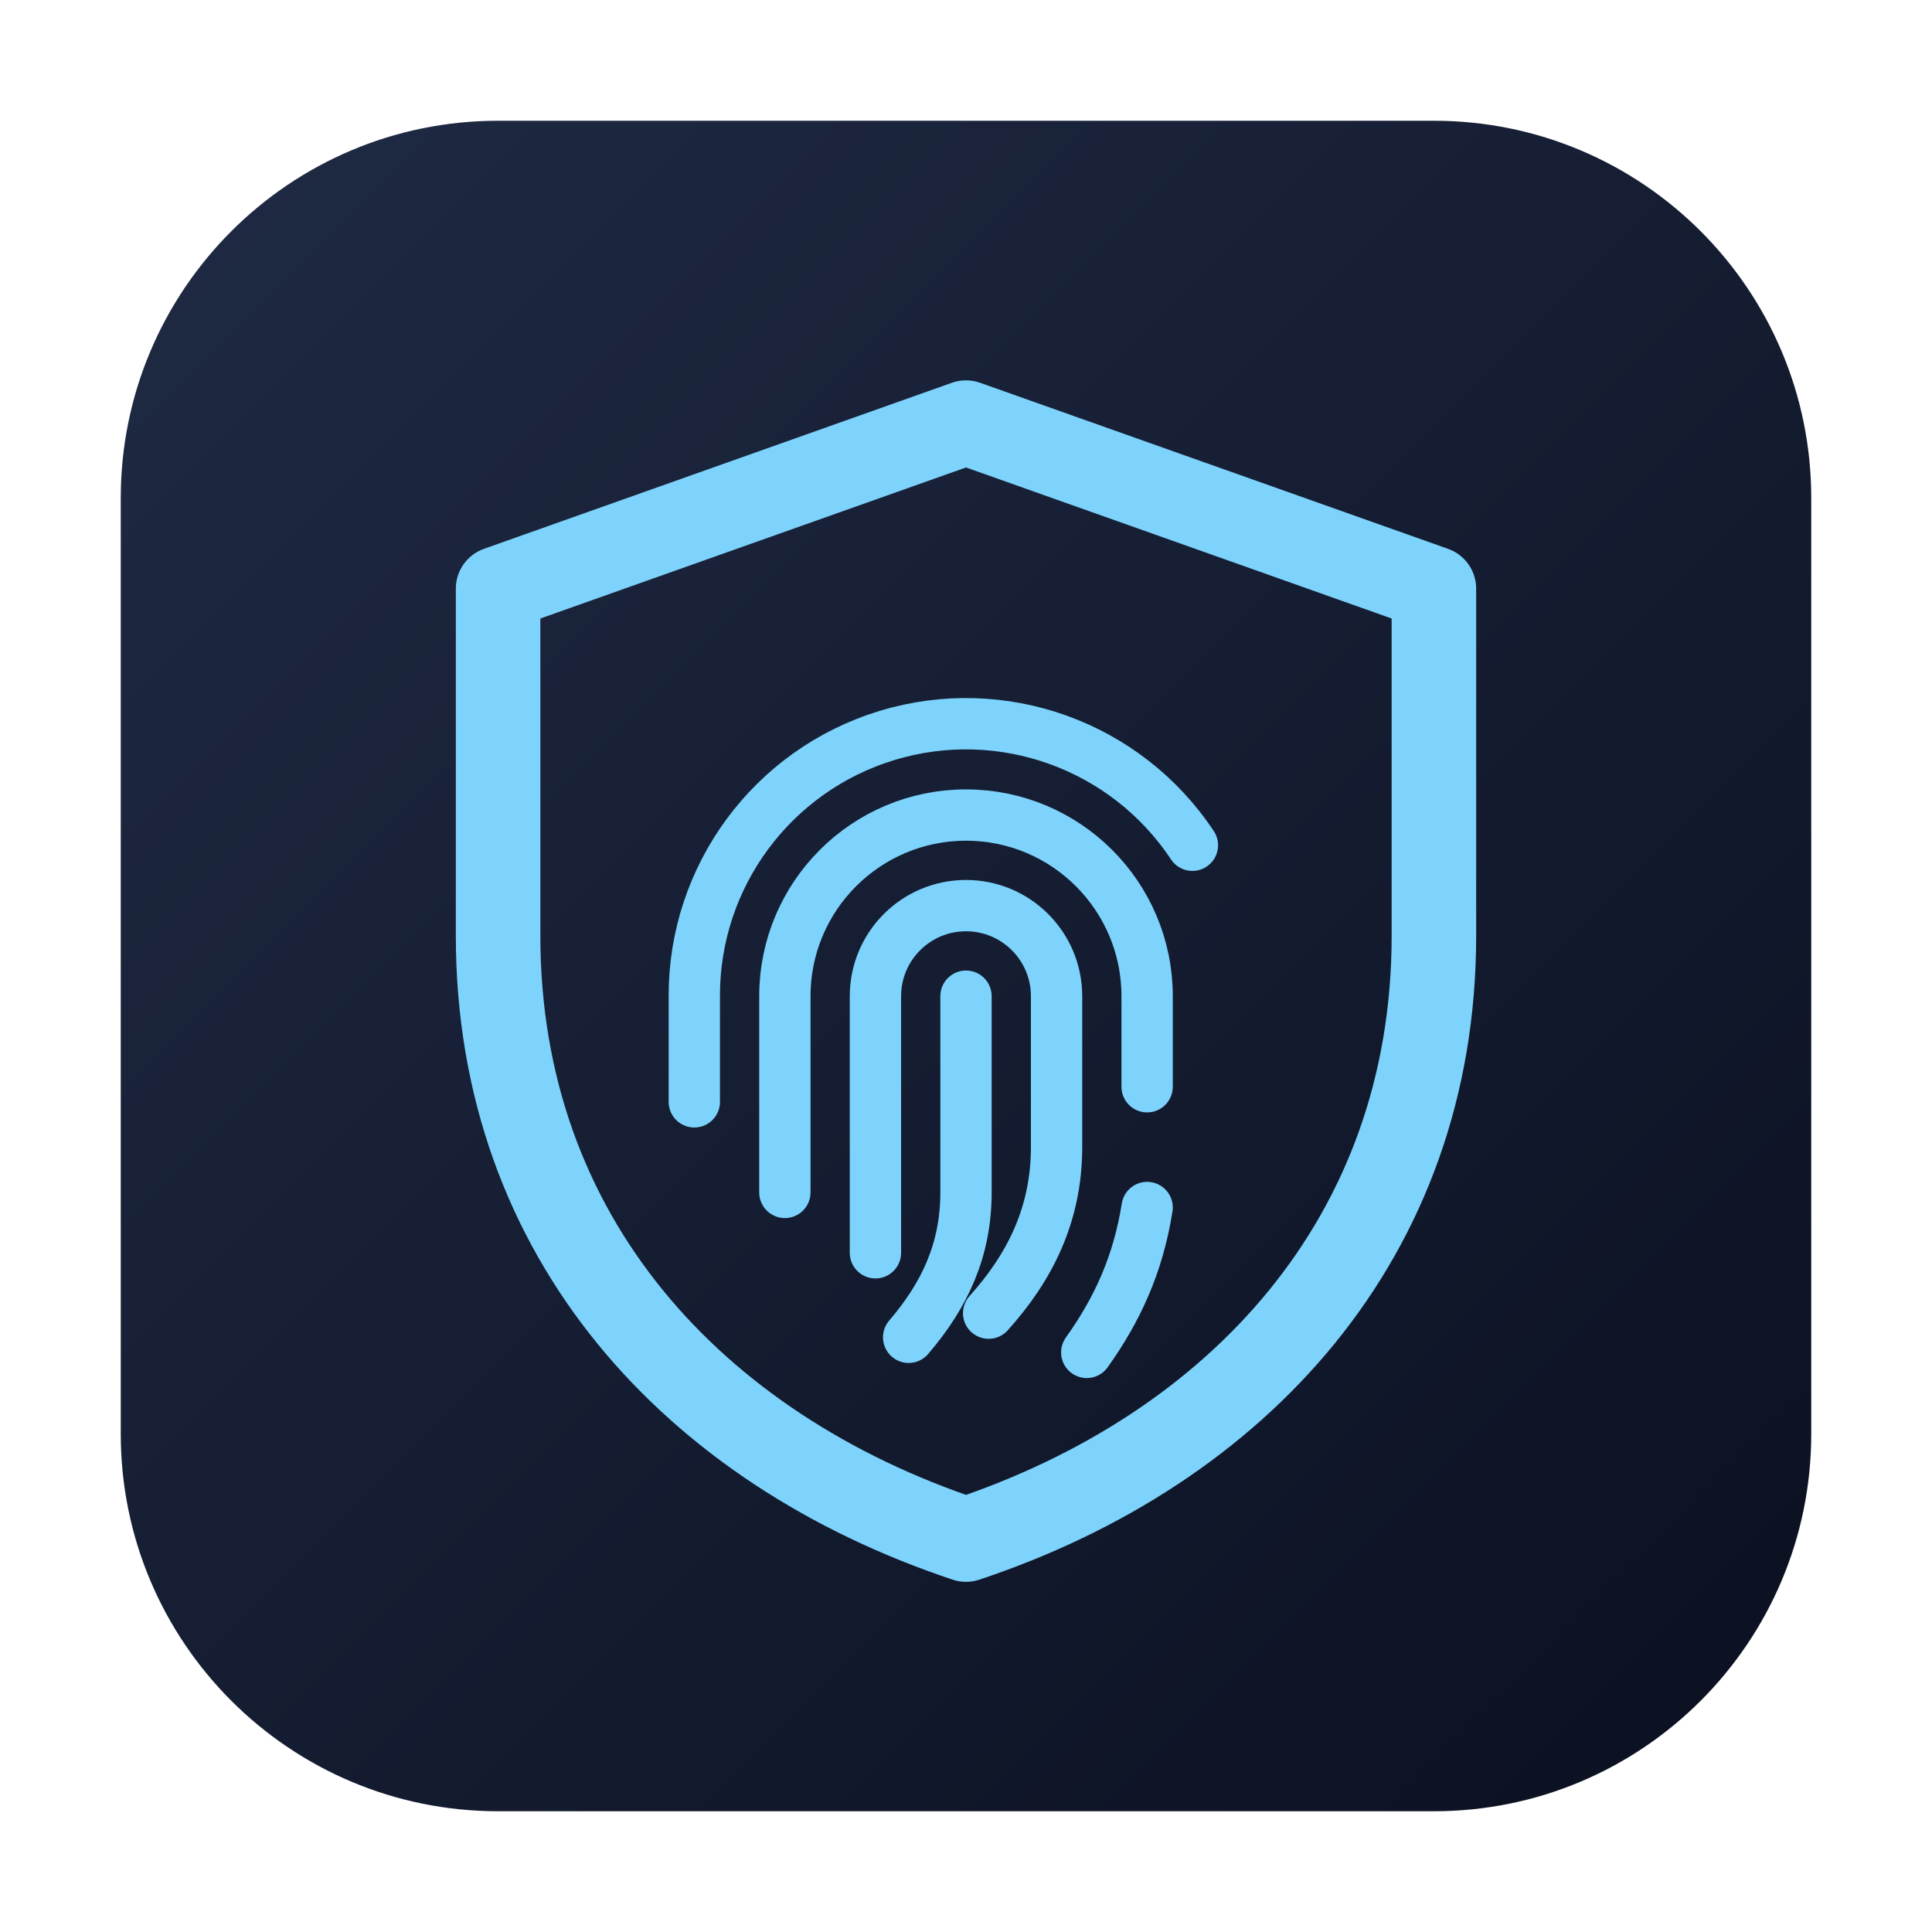
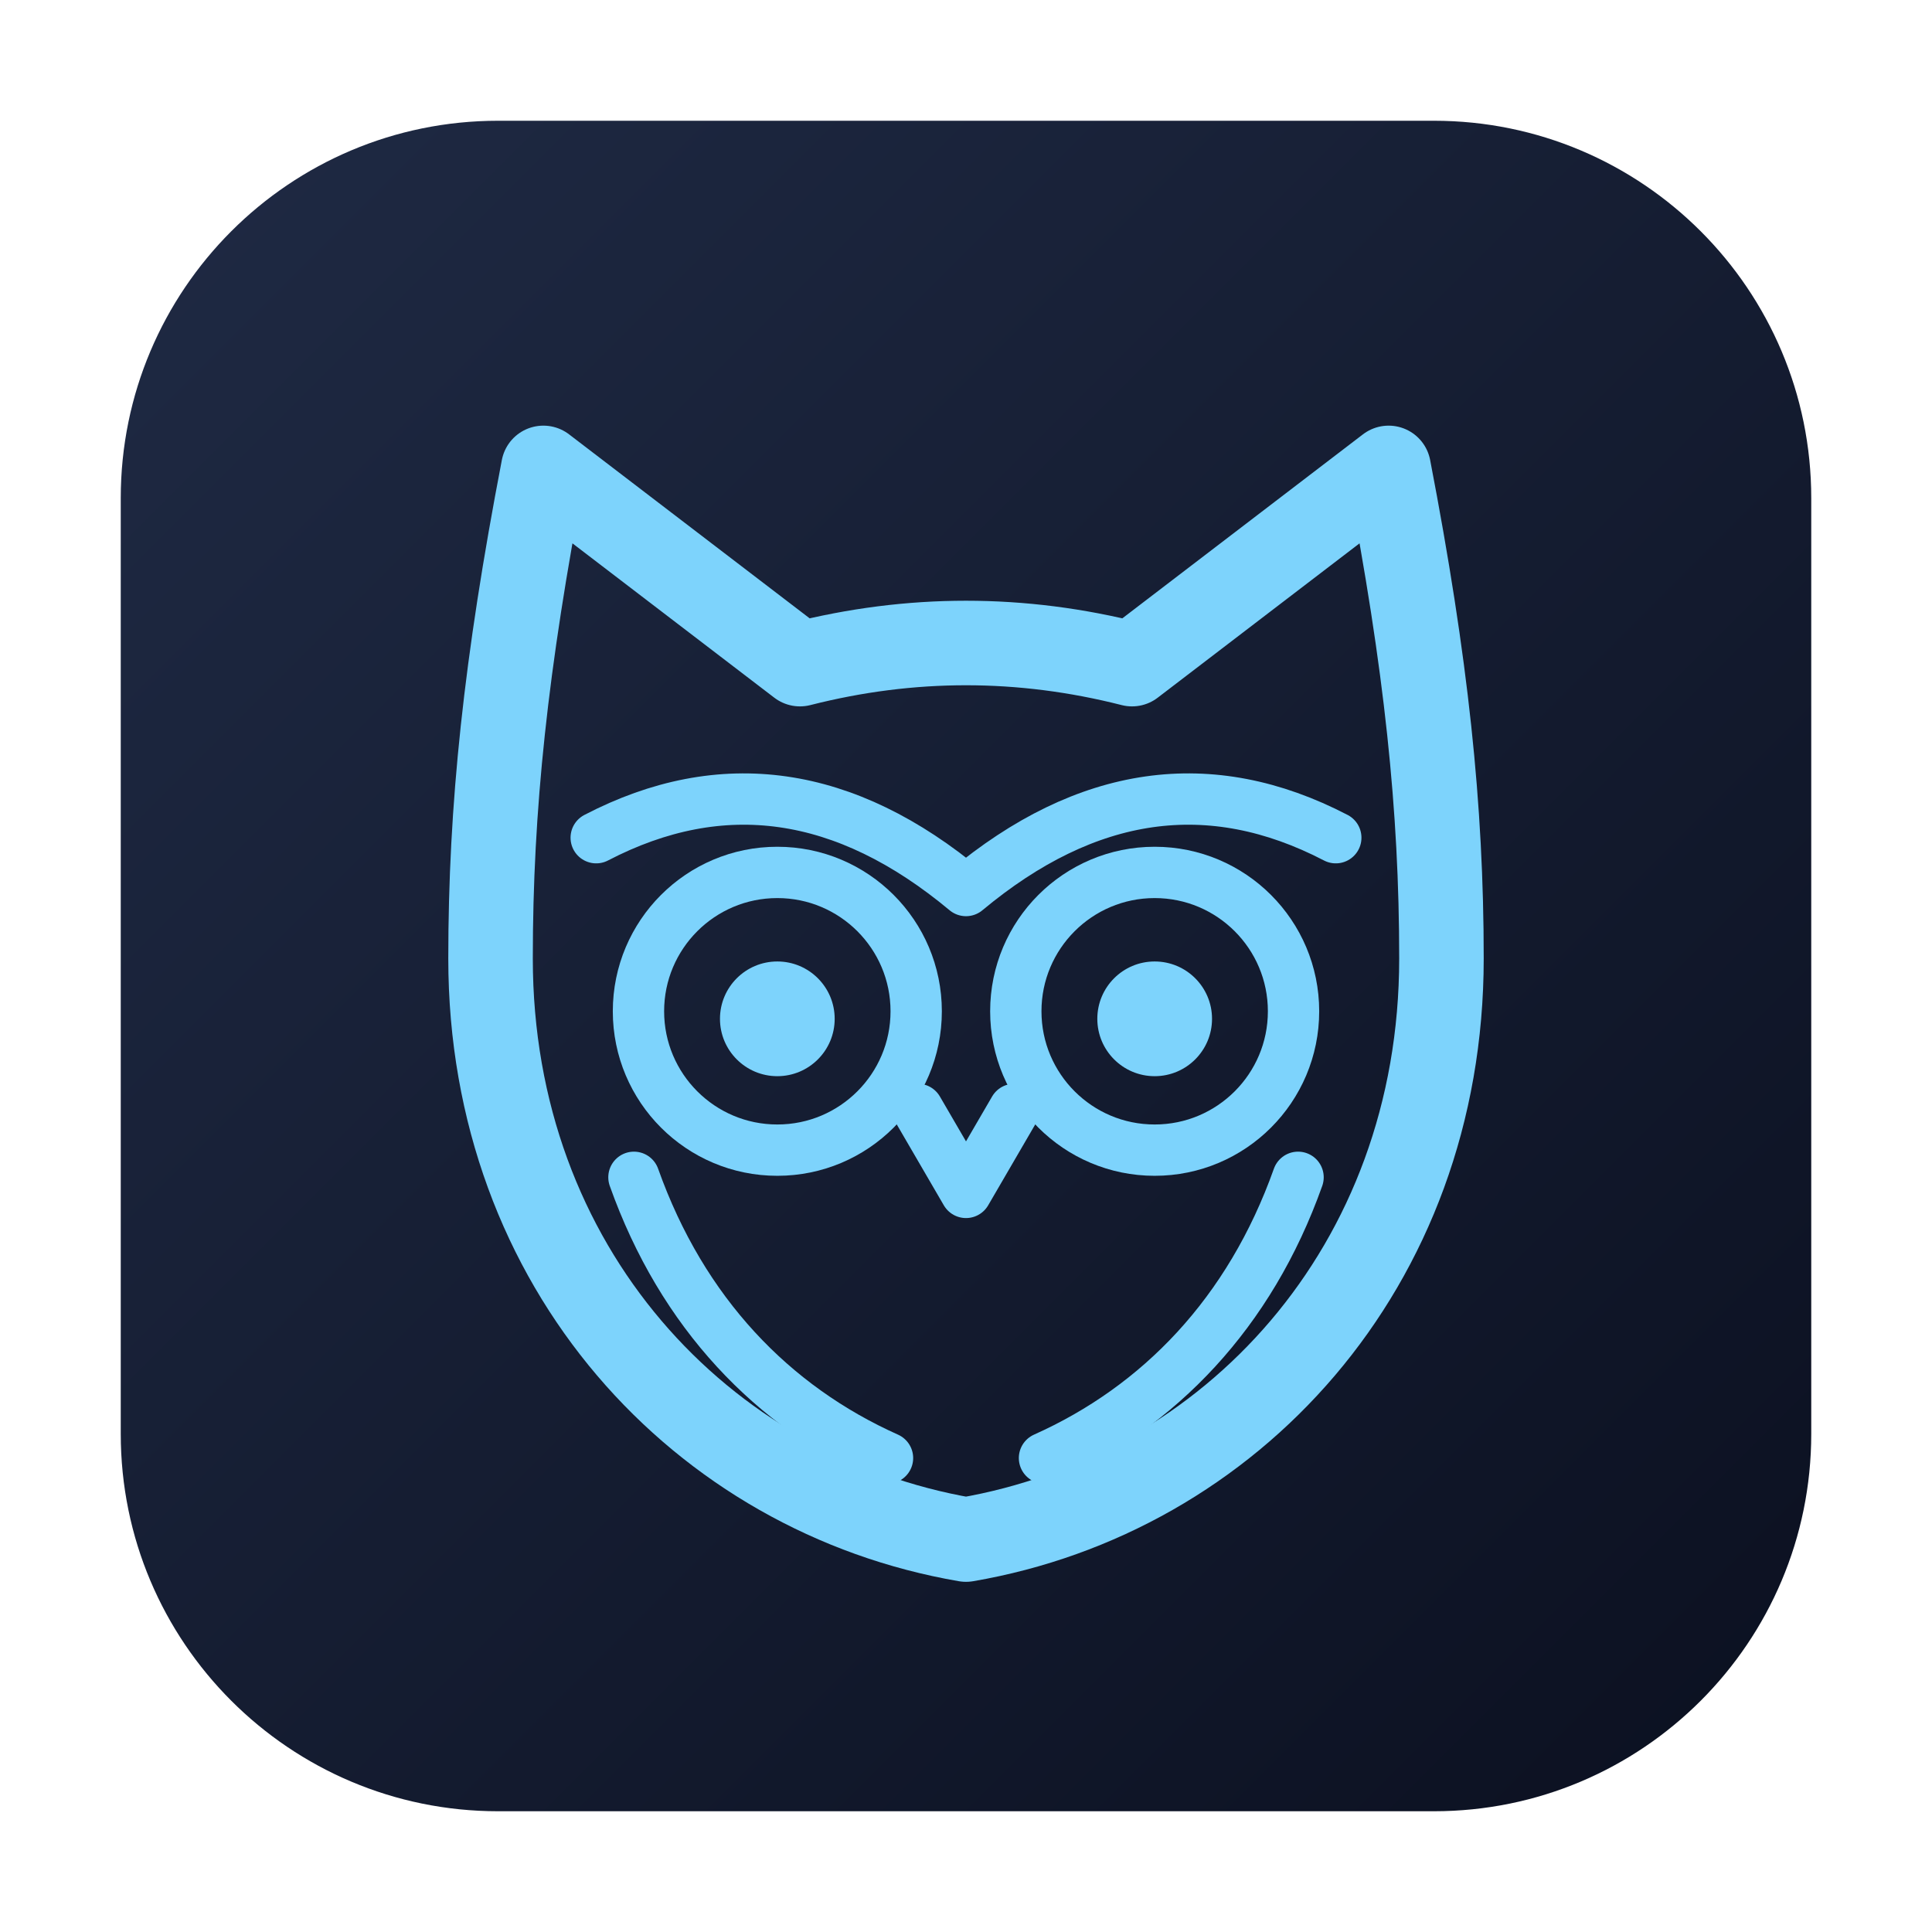
<svg xmlns="http://www.w3.org/2000/svg" viewBox="0 0 1024 1024">
  <defs>
    <linearGradient id="bg" x1="0" y1="0" x2="1" y2="1">
      <stop offset="0" stop-color="#1f2a44" />
      <stop offset="1" stop-color="#0b1020" />
    </linearGradient>
  </defs>
  <rect x="64" y="64" width="896" height="896" rx="200" fill="url(#bg)" />
  <g transform="translate(152 152) scale(0.8)" fill="none" stroke="#7dd3fc">
-     <path d="M450 90 L760 200 V430 C760 630 630 770 450 830 C270 770 140 630 140 430 V200 Z" stroke-width="56" stroke-linejoin="round" />
-     <g stroke-width="34" stroke-linecap="round">
-       <path d="M270 540 V470 A180 180 0 0 1 600 370" />
-       <path d="M330 600 V470 A120 120 0 0 1 570 470 V530" />
-       <path d="M390 640 V470 A60 60 0 0 1 510 470 V570 C510 615 492 650 465 680" />
-       <path d="M450 470 V600 C450 638 436 668 412 696" />
-       <path d="M570 610 C564 648 550 678 530 706" />
+     <path d="M170 120 L340 250 Q450 222 560 250 L730 120 C755 250 765 345 765 445 C765 650 625 800 450 830 C275 800 135 650 135 445 C135 345 145 250 170 120 Z" stroke-width="56" stroke-linejoin="round" />
+     <g stroke-width="34" stroke-linecap="round" stroke-linejoin="round">
+       <path d="M205 365 Q330 300 450 400 Q570 300 695 365" />
+       <circle cx="325" cy="480" r="92" />
+       <circle cx="575" cy="480" r="92" />
+       <path d="M418 545 L450 600 L482 545" />
+       <path d="M230 590 C262 680 322 742 398 776" />
+       <path d="M670 590 C638 680 578 742 502 776" />
+     </g>
+     <g fill="#7dd3fc" stroke="none">
+       <circle cx="325" cy="485" r="38" />
+       <circle cx="575" cy="485" r="38" />
    </g>
  </g>
</svg>
